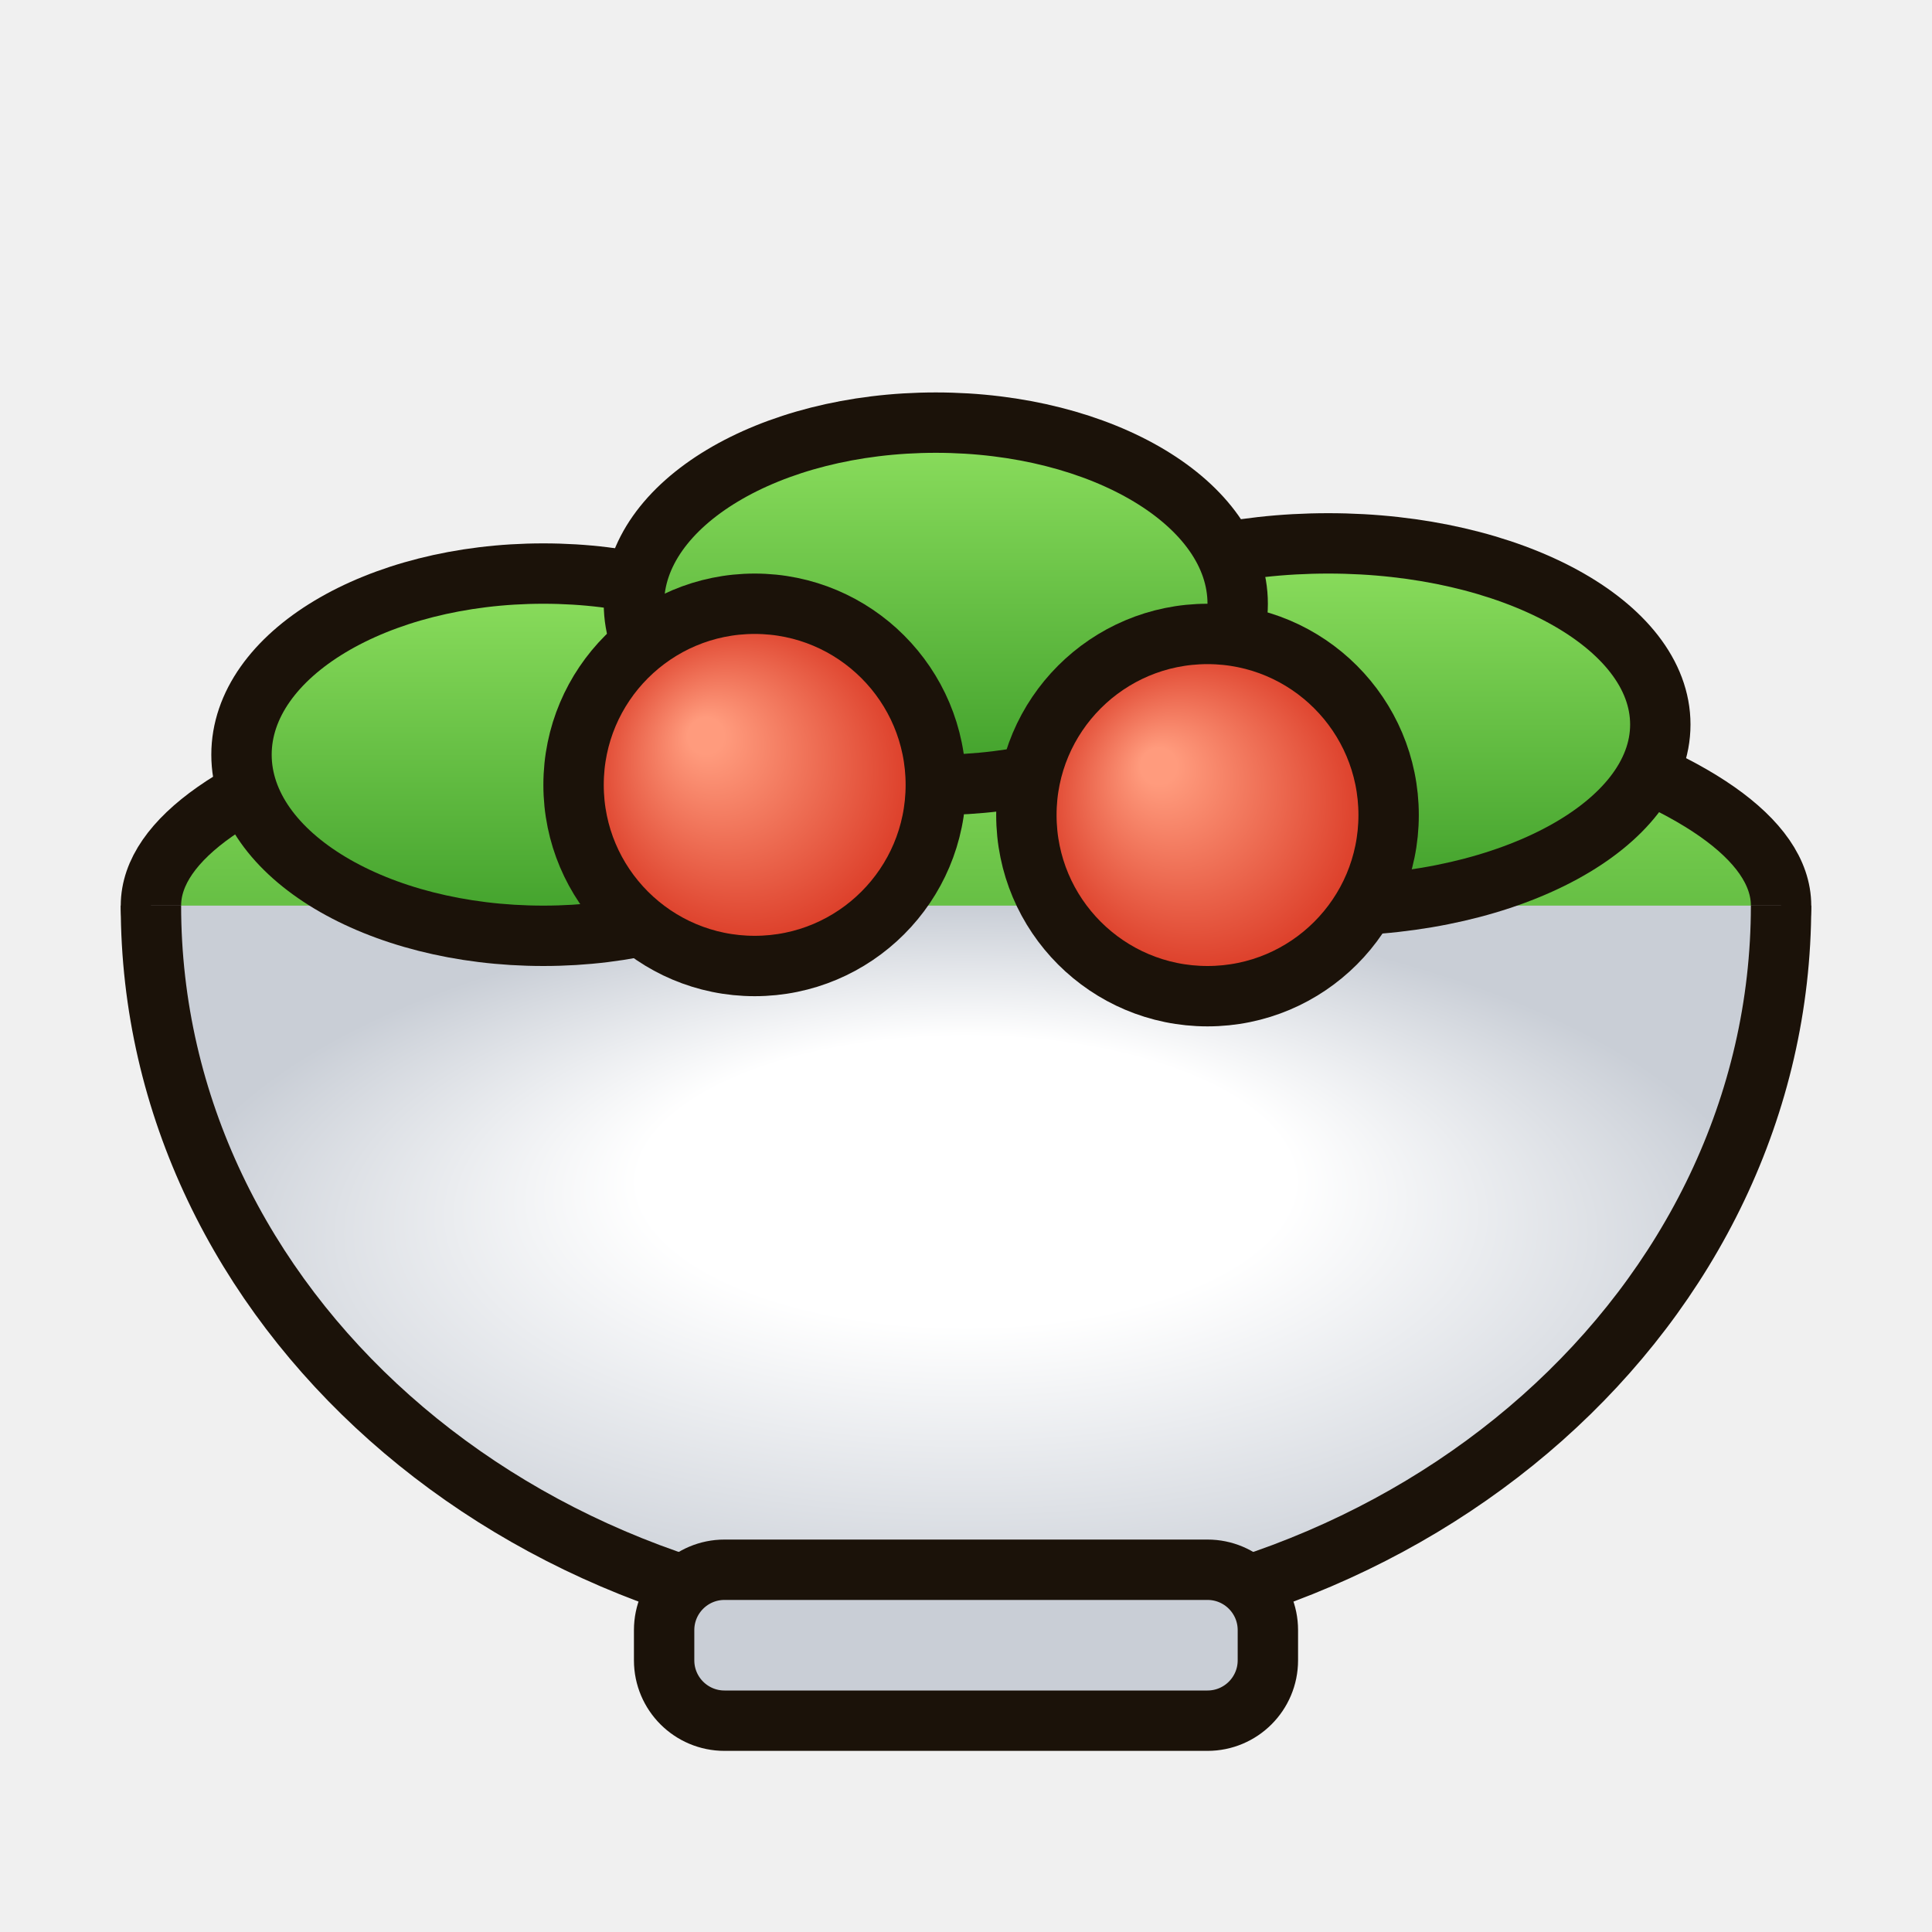
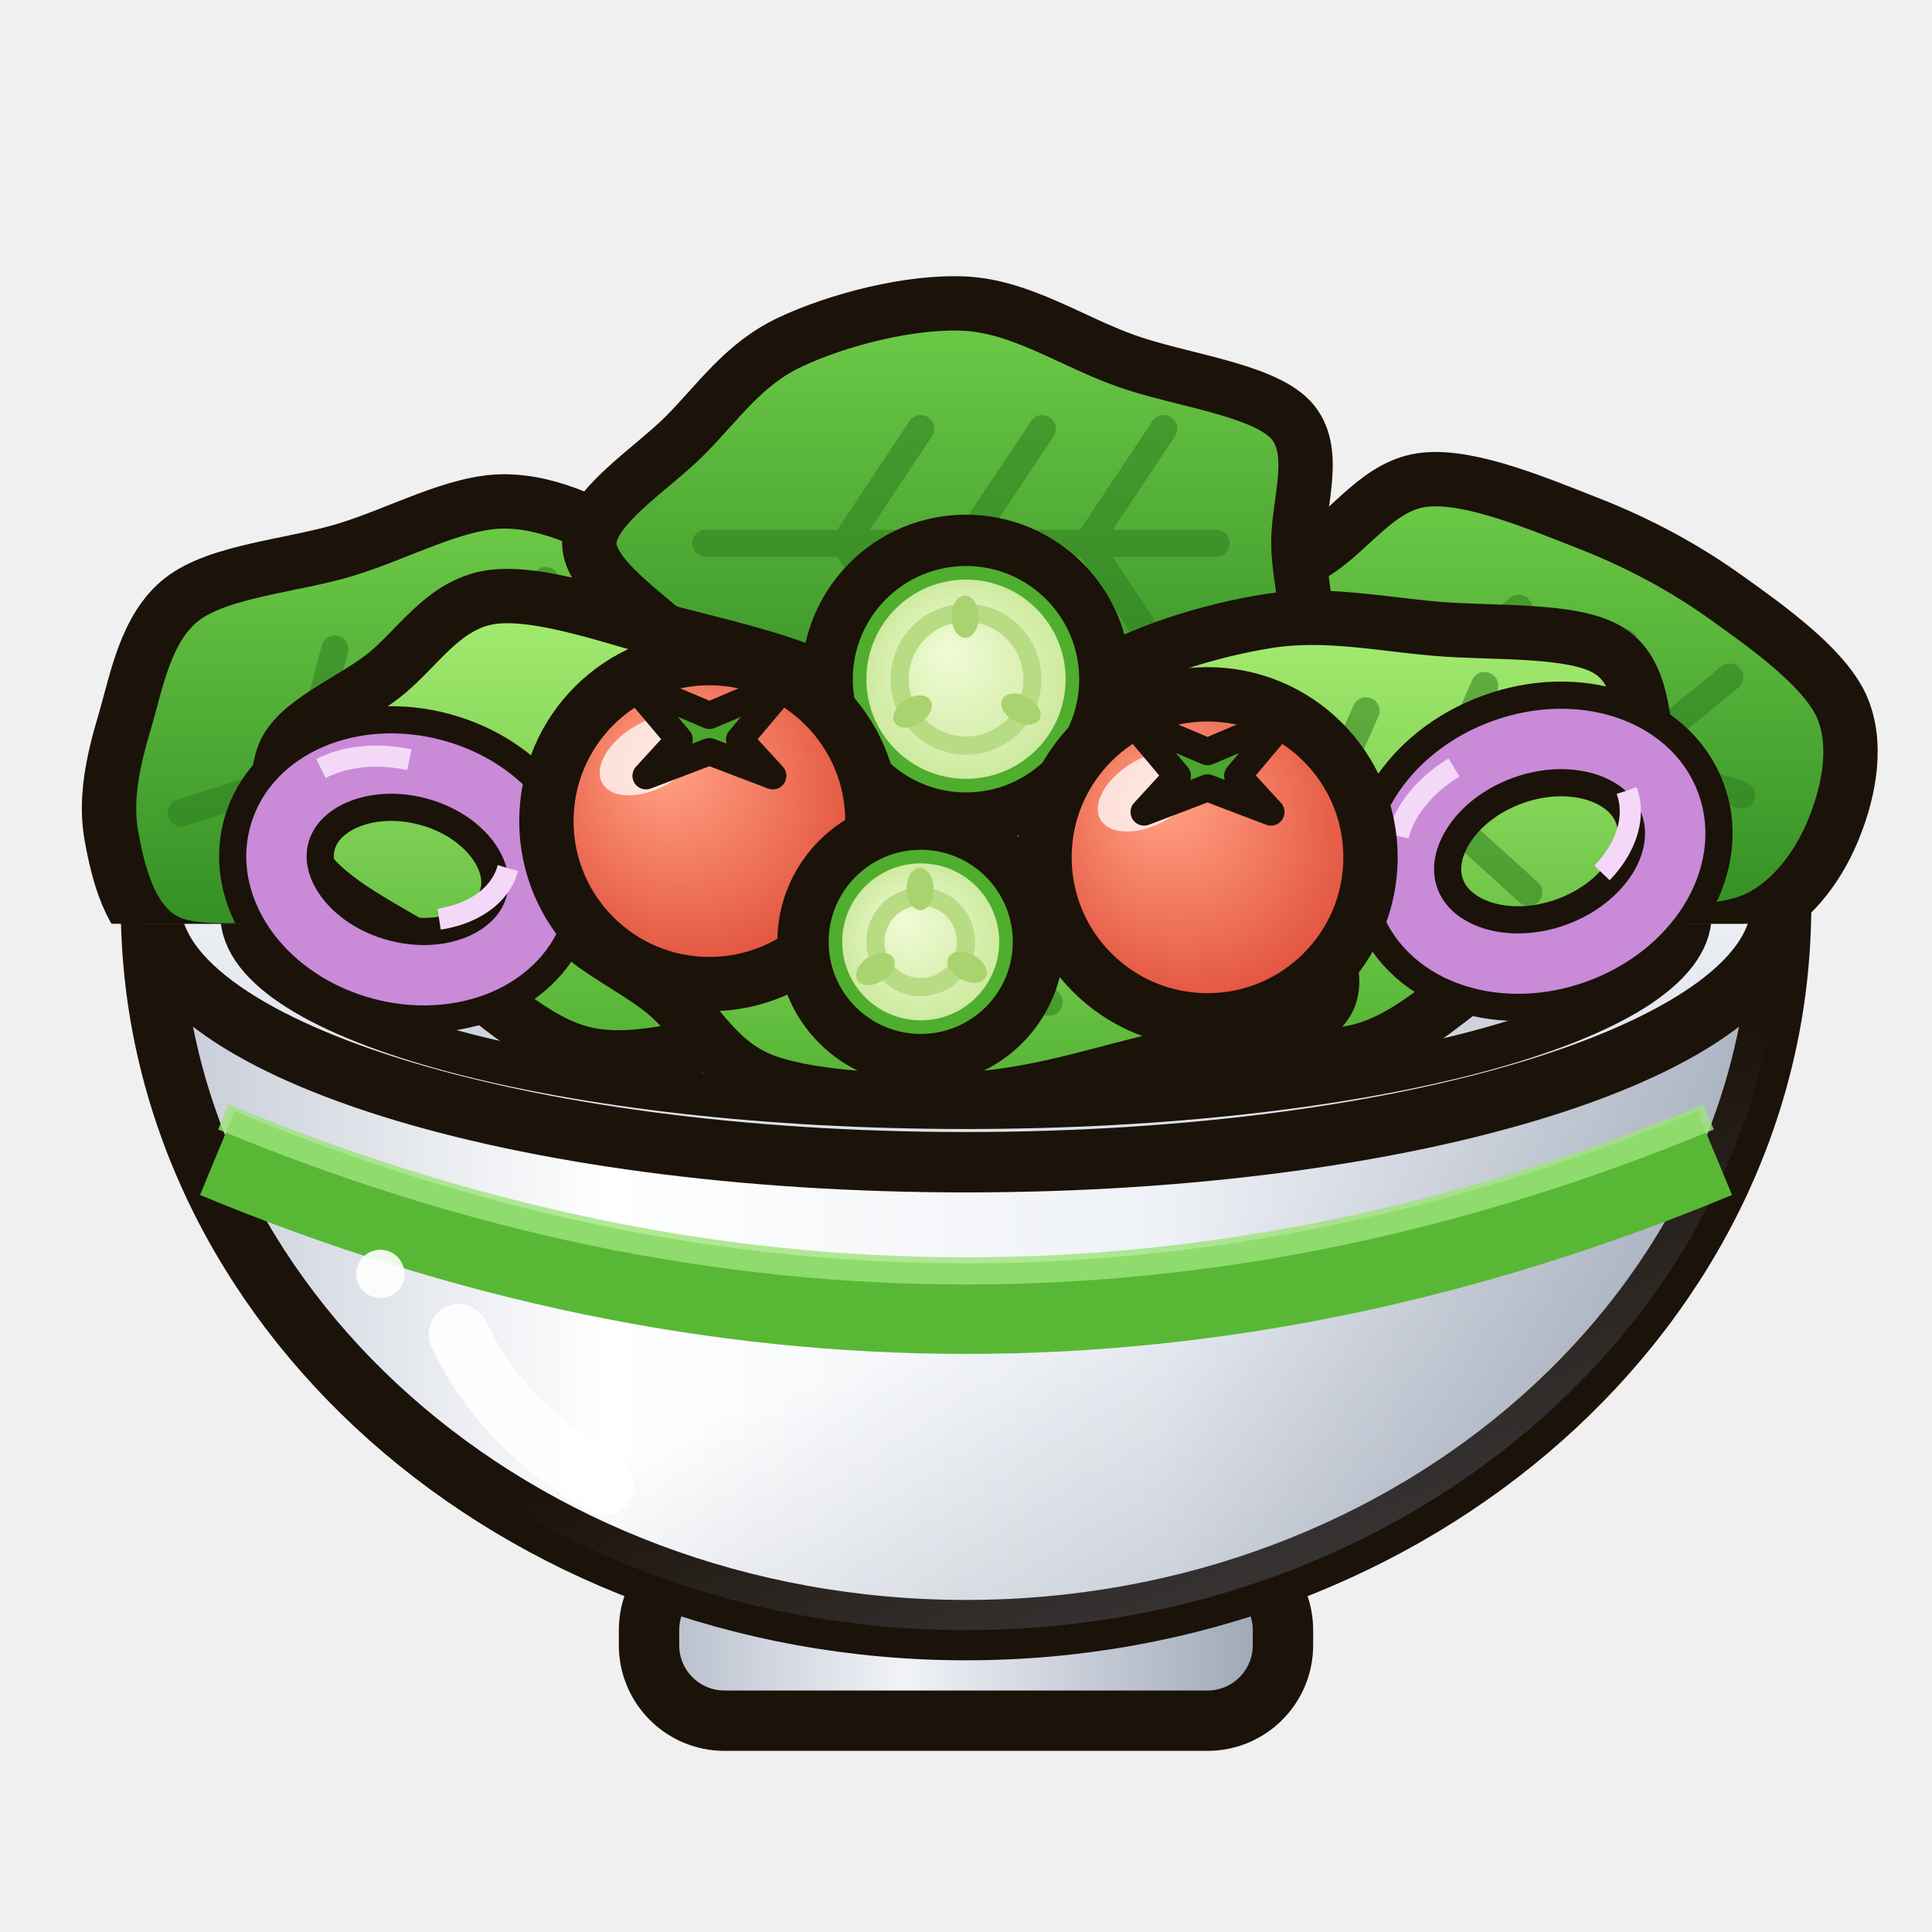
<svg xmlns="http://www.w3.org/2000/svg" viewBox="0 0 64 64" width="64" height="64">
  <defs>
-     <linearGradient id="lettuce-grad" x1="0%" y1="0%" x2="0%" y2="100%">
-       <stop offset="0" stop-color="#8ee05f" />
-       <stop offset="1" stop-color="#3f9f2a" />
+     <linearGradient id="bowl-grad" x1="0" y1="0" x2="1" y2="0">
+       <stop offset="0" stop-color="#c3cad6" />
+       <stop offset="0.28" stop-color="#ffffff" />
+       <stop offset="0.62" stop-color="#eef1f6" />
+       <stop offset="1" stop-color="#a9b2c0" />
    </linearGradient>
-     <radialGradient id="tomato-grad" fx="35%" fy="35%">
-       <stop offset="0.1" stop-color="#ff9b7d" />
-       <stop offset="1" stop-color="#d8331f" />
+     <linearGradient id="bowl-shade" x1="0.2" y1="0.2" x2="0.9" y2="1">
+       <stop offset="0.45" stop-color="#7d889a" stop-opacity="0" />
+       <stop offset="1" stop-color="#6f7b8f" stop-opacity="0.45" />
+     </linearGradient>
+     <linearGradient id="rim-grad" x1="0" y1="0" x2="0" y2="1">
+       <stop offset="0" stop-color="#ffffff" />
+       <stop offset="1" stop-color="#d9dfe8" />
+     </linearGradient>
+     <linearGradient id="inner-grad" x1="0" y1="0" x2="0" y2="1">
+       <stop offset="0" stop-color="#8b95a6" />
+       <stop offset="1" stop-color="#dfe4ec" />
+     </linearGradient>
+     <linearGradient id="foot-grad" x1="0" y1="0" x2="1" y2="0">
+       <stop offset="0" stop-color="#b3bbc8" />
+       <stop offset="0.4" stop-color="#f1f3f8" />
+       <stop offset="1" stop-color="#99a3b3" />
+     </linearGradient>
+     <clipPath id="inside">
+       <ellipse cx="32" cy="30.3" rx="24" ry="6.4" />
+     </clipPath>
+     <clipPath id="heap">
+       <ellipse cx="32" cy="30.3" rx="24" ry="6.4" />
+       <rect x="1" y="0" width="62" height="30.6" />
+     </clipPath>
+     <linearGradient id="lettuce-grad" x1="0" y1="0" x2="0" y2="1">
+       <stop offset="0" stop-color="#a6ec72" />
+       <stop offset="1" stop-color="#52b232" />
+     </linearGradient>
+     <linearGradient id="lettuce-dark" x1="0" y1="0" x2="0" y2="1">
+       <stop offset="0" stop-color="#6fcb48" />
+       <stop offset="1" stop-color="#2f8a22" />
+     </linearGradient>
+     <radialGradient id="tomato-grad" fx="0.35" fy="0.3" r="0.8">
+       <stop offset="0.08" stop-color="#ff9b7d" />
+       <stop offset="1" stop-color="#d12a1a" />
    </radialGradient>
-     <radialGradient id="onion-grad" fx="35%" fy="35%">
-       <stop offset="0.1" stop-color="#f6e2fa" />
-       <stop offset="1" stop-color="#b678c4" />
+     <radialGradient id="cuke-grad" fx="0.4" fy="0.35">
+       <stop offset="0" stop-color="#f1fcd8" />
+       <stop offset="1" stop-color="#cfeaa0" />
    </radialGradient>
-     <linearGradient id="carrot-grad" x1="0%" y1="0%" x2="100%" y2="100%">
-       <stop offset="0" stop-color="#ffb259" />
-       <stop offset="1" stop-color="#e2720f" />
-     </linearGradient>
-     <radialGradient id="bowl-grad" fx="50%" fy="30%">
-       <stop offset="0.4" stop-color="#ffffff" />
-       <stop offset="1" stop-color="#c9ced6" />
-     </radialGradient>
-     <radialGradient id="soup-grad" fx="40%" fy="40%">
-       <stop offset="0" stop-color="#ff7a52" />
-       <stop offset="1" stop-color="#c8321c" />
-     </radialGradient>
-     <radialGradient id="stew-grad" fx="40%" fy="40%">
-       <stop offset="0" stop-color="#c98a4a" />
-       <stop offset="1" stop-color="#7a4a1f" />
-     </radialGradient>
-     <linearGradient id="pot-grad" x1="0%" y1="0%" x2="100%" y2="0%">
-       <stop offset="0" stop-color="#5b6470" />
-       <stop offset="0.45" stop-color="#9aa4b0" />
-       <stop offset="1" stop-color="#3d444d" />
-     </linearGradient>
-     <radialGradient id="coin-grad" fx="35%" fy="30%">
-       <stop offset="0.1" stop-color="#fff2a8" />
-       <stop offset="1" stop-color="#e3a514" />
-     </radialGradient>
-     <linearGradient id="gold-grad" x1="0%" y1="0%" x2="100%" y2="100%">
-       <stop offset="0" stop-color="#fff2a8" />
-       <stop offset="0.5" stop-color="#f7c531" />
-       <stop offset="1" stop-color="#c98a0a" />
-     </linearGradient>
-     <radialGradient id="heart-grad" fx="35%" fy="30%">
-       <stop offset="0.1" stop-color="#ff9a9a" />
-       <stop offset="1" stop-color="#d81e2c" />
-     </radialGradient>
-     <clipPath id="left-half">
-       <rect x="0" y="0" width="32" height="64" />
-     </clipPath>
  </defs>
  <g id="bowl">
-     <ellipse cx="32" cy="30" rx="27" ry="8" fill="url(#lettuce-grad)" stroke="#1b1209" stroke-width="2" />
-     <path d="M5 30 a27 24 0 0 0 54 0" fill="url(#bowl-grad)" stroke="#1b1209" stroke-width="2" />
-     <rect x="22" y="52" width="20" height="5" rx="2" fill="#c9ced6" stroke="#1b1209" stroke-width="2" />
+     <rect x="21.5" y="51.5" width="21" height="5.5" rx="2.5" fill="url(#foot-grad)" stroke="#1b1209" stroke-width="2" stroke-linejoin="round" />
+     <path d="M5 30 a27 24 0 0 0 54 0 Z" fill="url(#bowl-grad)" stroke="#1b1209" stroke-width="2" stroke-linejoin="round" />
+     <path d="M5 30 a27 24 0 0 0 54 0 Z" fill="url(#bowl-shade)" />
+     <path d="M7.2 38.2 Q32 48.5 56.8 38.2" fill="none" stroke="#58b835" stroke-width="3" />
+     <path d="M7.4 37 Q32 47.2 56.6 37" fill="none" stroke="#9ee47a" stroke-width="0.9" opacity="0.8" />
+     <path d="M15.2 44.2 q1.4 3 4.8 5" fill="none" stroke="#ffffff" stroke-width="2" stroke-linecap="round" opacity="0.9" />
+     <circle cx="12.6" cy="42.2" r="0.8" fill="#ffffff" opacity="0.9" />
+     <ellipse cx="32" cy="30" rx="27" ry="8.5" fill="url(#rim-grad)" stroke="#1b1209" stroke-width="2" />
+     <ellipse cx="32" cy="30.3" rx="24" ry="6.4" fill="url(#inner-grad)" stroke="#1b1209" stroke-width="1.4" />
  </g>
-   <g id="toppings">
-     <g fill="url(#lettuce-grad)" stroke="#1b1209" stroke-width="2">
-       <ellipse cx="18" cy="25" rx="10" ry="6" />
-       <ellipse cx="44" cy="24" rx="11" ry="6" />
-       <ellipse cx="31" cy="20" rx="10" ry="6" />
+   <g id="greens" clip-path="url(#heap)">
+     <path d="M24.3 20.99C24.58 22.14 23.47 23.79 22.81 25.09C22.15 26.38 21.5 27.65 20.34 28.76C19.19 29.88 17.47 31.34 15.86 31.78C14.26 32.22 12.43 31.52 10.69 31.41C8.96 31.31 6.62 31.77 5.46 31.15C4.29 30.53 3.91 28.89 3.69 27.69C3.47 26.48 3.74 25.22 4.13 23.91C4.52 22.6 4.81 20.8 6.03 19.85C7.26 18.9 9.68 18.75 11.45 18.21C13.23 17.67 15.09 16.61 16.7 16.61C18.32 16.61 19.86 17.46 21.13 18.19C22.39 18.92 24.02 19.84 24.3 20.99Z" fill="url(#lettuce-dark)" stroke="#1b1209" stroke-width="1.8" stroke-linejoin="round" />
+     <path d="M6.01 26.93L20.69 22.16M10 25.64L11.09 21.5M10 25.64L13.31 28.35M13.5 24.5L14.58 20.36M13.5 24.5L16.81 27.21M17 23.36L18.08 19.23M17 23.36L20.3 26.07" fill="none" stroke="#2f7d1f" stroke-width="0.9" stroke-linecap="round" opacity="0.55" />
+     <path d="M60.79 27.34C60.34 28.52 59.48 29.8 58.24 30.41C57 31.01 55.04 30.83 53.34 31C51.65 31.17 49.65 31.91 48.09 31.42C46.53 30.93 45.19 29.2 43.96 28.07C42.74 26.93 41.39 25.86 40.73 24.61C40.06 23.37 39.5 21.63 39.98 20.58C40.45 19.53 42.39 19.07 43.59 18.29C44.8 17.51 45.7 16.04 47.21 15.89C48.72 15.73 50.99 16.7 52.66 17.35C54.33 18.01 55.83 18.82 57.22 19.82C58.61 20.81 60.38 22.09 60.98 23.34C61.57 24.6 61.25 26.17 60.79 27.34Z" fill="url(#lettuce-dark)" stroke="#1b1209" stroke-width="1.8" stroke-linejoin="round" />
+     <path d="M43.01 21.57L57.69 26.34M47 22.86L50.31 20.15M47 22.86L48.09 27M50.5 24L53.81 21.29M50.5 24L51.58 28.14M54 25.14L57.3 22.43M54 25.14L55.08 29.27" fill="none" stroke="#2f7d1f" stroke-width="0.9" stroke-linecap="round" opacity="0.55" />
+     <path d="M43.01 18C43.01 19.37 43.71 21.09 42.76 22.1C41.8 23.11 39.09 23.42 37.29 24.06C35.5 24.69 33.86 25.81 32 25.92C30.14 26.02 27.71 25.41 26.16 24.69C24.61 23.96 23.8 22.66 22.7 21.55C21.59 20.44 19.53 19.18 19.52 18C19.52 16.82 21.57 15.55 22.68 14.44C23.79 13.33 24.62 12.06 26.18 11.33C27.73 10.6 30.15 9.96 32 10.06C33.85 10.17 35.5 11.31 37.29 11.95C39.08 12.59 41.79 12.89 42.75 13.9C43.7 14.91 43 16.63 43.01 18Z" fill="url(#lettuce-dark)" stroke="#1b1209" stroke-width="1.8" stroke-linejoin="round" />
+     <path d="M23.38 18L40.28 18M27.98 18L30.5 14.2M27.98 18L30.5 21.8M32 18L34.53 14.2M32 18L34.53 21.8M36.02 18L38.55 14.2M36.02 18L38.55 21.8" fill="none" stroke="#2f7d1f" stroke-width="0.9" stroke-linecap="round" opacity="0.55" />
+     <path d="M32.84 30.02C32.5 31.17 31.32 32.31 30.04 33.01C28.75 33.71 26.89 33.9 25.12 34.22C23.35 34.54 21.17 35.31 19.42 34.92C17.67 34.54 16.14 32.9 14.61 31.89C13.08 30.89 11.13 30.03 10.26 28.89C9.39 27.74 8.99 26.11 9.39 25.03C9.79 23.95 11.52 23.29 12.66 22.42C13.81 21.54 14.65 20.02 16.27 19.78C17.89 19.55 20.45 20.51 22.38 21.01C24.31 21.51 26.24 21.94 27.86 22.78C29.47 23.63 31.24 24.86 32.07 26.07C32.9 27.27 33.18 28.86 32.84 30.02Z" fill="url(#lettuce-grad)" stroke="#1b1209" stroke-width="1.8" stroke-linejoin="round" />
+     <path d="M12.56 25.71L29.1 29.22M17.06 26.66L20.27 23.77M17.06 26.66L18.81 30.61M21 27.5L24.2 24.6M21 27.5L22.75 31.45M24.94 28.34L28.14 25.44M24.94 28.34L26.68 32.29" fill="none" stroke="#2f7d1f" stroke-width="0.9" stroke-linecap="round" opacity="0.55" />
+     <path d="M54.63 25.14C54.85 26.37 55.43 27.82 54.63 28.94C53.82 30.05 51.4 30.85 49.8 31.83C48.2 32.81 46.82 34.36 45.05 34.81C43.29 35.25 40.92 34.84 39.21 34.5C37.51 34.16 36.15 33.51 34.85 32.78C33.54 32.04 31.53 31.17 31.36 30.08C31.2 28.99 33.05 27.51 33.88 26.26C34.7 25 34.95 23.5 36.31 22.55C37.67 21.61 40.15 20.86 42.03 20.57C43.91 20.28 45.71 20.67 47.59 20.83C49.46 20.99 52.11 20.82 53.28 21.54C54.45 22.26 54.4 23.9 54.63 25.14Z" fill="url(#lettuce-grad)" stroke="#1b1209" stroke-width="1.8" stroke-linejoin="round" />
+     <path d="M35.06 29.29L51.6 25.78M39.56 28.34L41.31 24.39M39.56 28.34L42.77 31.23M43.5 27.5L45.25 23.55M43.5 27.5L46.7 30.4M47.44 26.66L49.18 22.71M47.44 26.66L50.64 29.56" fill="none" stroke="#2f7d1f" stroke-width="0.9" stroke-linecap="round" opacity="0.55" />
+     <path d="M43.59 30C43.64 31.14 44.68 32.6 43.73 33.47C42.79 34.34 39.86 34.74 37.9 35.23C35.95 35.72 34.08 36.31 32 36.41C29.92 36.51 27.07 36.42 25.41 35.84C23.76 35.26 23.22 33.91 22.08 32.93C20.94 31.96 18.67 31.01 18.58 30C18.48 28.99 20.27 27.79 21.49 26.89C22.72 26 24.18 25.24 25.93 24.62C27.68 23.99 30.03 23.08 32 23.13C33.97 23.18 35.82 24.34 37.73 24.92C39.63 25.5 42.44 25.78 43.41 26.63C44.39 27.47 43.54 28.86 43.59 30Z" fill="url(#lettuce-grad)" stroke="#1b1209" stroke-width="1.8" stroke-linejoin="round" />
+     <path d="M22.62 30L41 30M27.62 30L30.38 26.8M27.62 30L30.38 33.2M32 30L34.75 26.8M32 30L34.75 33.2M36.38 30L39.12 26.8M36.38 30L39.12 33.2" fill="none" stroke="#2f7d1f" stroke-width="0.9" stroke-linecap="round" opacity="0.55" />
+     <g>
+       <circle cx="32" cy="22.5" r="4.6" fill="#4fae2e" stroke="#1b1209" stroke-width="1.7" />
+       <circle cx="32" cy="22.5" r="3.3" fill="url(#cuke-grad)" />
+       <circle cx="32" cy="22.5" r="2.2" fill="none" stroke="#b8dc84" stroke-width="0.6" />
+       <ellipse cx="33.82" cy="23.49" rx="0.7" ry="0.45" fill="#a9d36e" transform="rotate(28 33.82 23.49)" />
+       <ellipse cx="30.23" cy="23.57" rx="0.7" ry="0.45" fill="#a9d36e" transform="rotate(148 30.23 23.57)" />
+       <ellipse cx="31.97" cy="20.43" rx="0.7" ry="0.45" fill="#a9d36e" transform="rotate(269 31.97 20.43)" />
    </g>
-     <g fill="url(#tomato-grad)" stroke="#1b1209" stroke-width="2">
-       <circle cx="25" cy="26" r="6" />
-       <circle cx="40" cy="27" r="6" />
+     <g transform="rotate(-20 51 28.2)">
+       <ellipse cx="51" cy="28.2" rx="4.6" ry="3.588" fill="none" stroke="#1b1209" stroke-width="3.8" />
+       <ellipse cx="51" cy="28.2" rx="4.6" ry="3.588" fill="none" stroke="#c98ad8" stroke-width="2" />
+       <ellipse cx="50.4" cy="27.3" rx="4" ry="2.788" fill="none" stroke="#f3d9f7" stroke-width="0.7" stroke-dasharray="3 9" />
+     </g>
+     <g transform="rotate(15 13.5 28.8)">
+       <ellipse cx="13.5" cy="28.8" rx="4.4" ry="3.432" fill="none" stroke="#1b1209" stroke-width="3.8" />
+       <ellipse cx="13.5" cy="28.8" rx="4.4" ry="3.432" fill="none" stroke="#c98ad8" stroke-width="2" />
+       <ellipse cx="12.9" cy="27.9" rx="3.8" ry="2.632" fill="none" stroke="#f3d9f7" stroke-width="0.7" stroke-dasharray="3 9" />
+     </g>
+     <g>
+       <circle cx="23.5" cy="27.2" r="5.4" fill="url(#tomato-grad)" stroke="#1b1209" stroke-width="1.8" />
+       <ellipse cx="21.6" cy="25.0" rx="1.9" ry="1.1" fill="#ffffff" opacity="0.75" transform="rotate(-30 21.6 25.0)" />
+       <path d="M20.9 22.6 l2.6 1.1 l2.6 -1.1 l-1.6 1.9 l1.1 1.2 l-2.1 -0.8 l-2.1 0.8 l1.1 -1.2 z" fill="#4aa62e" stroke="#1b1209" stroke-width="0.9" stroke-linejoin="round" />
+     </g>
+     <g>
+       <circle cx="40" cy="28.4" r="5.4" fill="url(#tomato-grad)" stroke="#1b1209" stroke-width="1.8" />
+       <ellipse cx="38.1" cy="26.2" rx="1.9" ry="1.1" fill="#ffffff" opacity="0.75" transform="rotate(-30 38.1 26.2)" />
+       <path d="M37.4 23.8 l2.6 1.1 l2.6 -1.1 l-1.6 1.9 l1.1 1.2 l-2.1 -0.8 l-2.1 0.8 l1.1 -1.2 z" fill="#4aa62e" stroke="#1b1209" stroke-width="0.9" stroke-linejoin="round" />
+     </g>
+     <g>
+       <circle cx="30.5" cy="31.2" r="3.9" fill="#4fae2e" stroke="#1b1209" stroke-width="1.7" />
+       <circle cx="30.5" cy="31.2" r="2.6" fill="url(#cuke-grad)" />
+       <circle cx="30.5" cy="31.2" r="1.5" fill="none" stroke="#b8dc84" stroke-width="0.6" />
+       <ellipse cx="32.04" cy="32.04" rx="0.7" ry="0.45" fill="#a9d36e" transform="rotate(28 32.04 32.04)" />
+       <ellipse cx="29" cy="32.1" rx="0.7" ry="0.45" fill="#a9d36e" transform="rotate(148 29 32.1)" />
+       <ellipse cx="30.48" cy="29.45" rx="0.7" ry="0.45" fill="#a9d36e" transform="rotate(269 30.48 29.45)" />
    </g>
  </g>
</svg>
